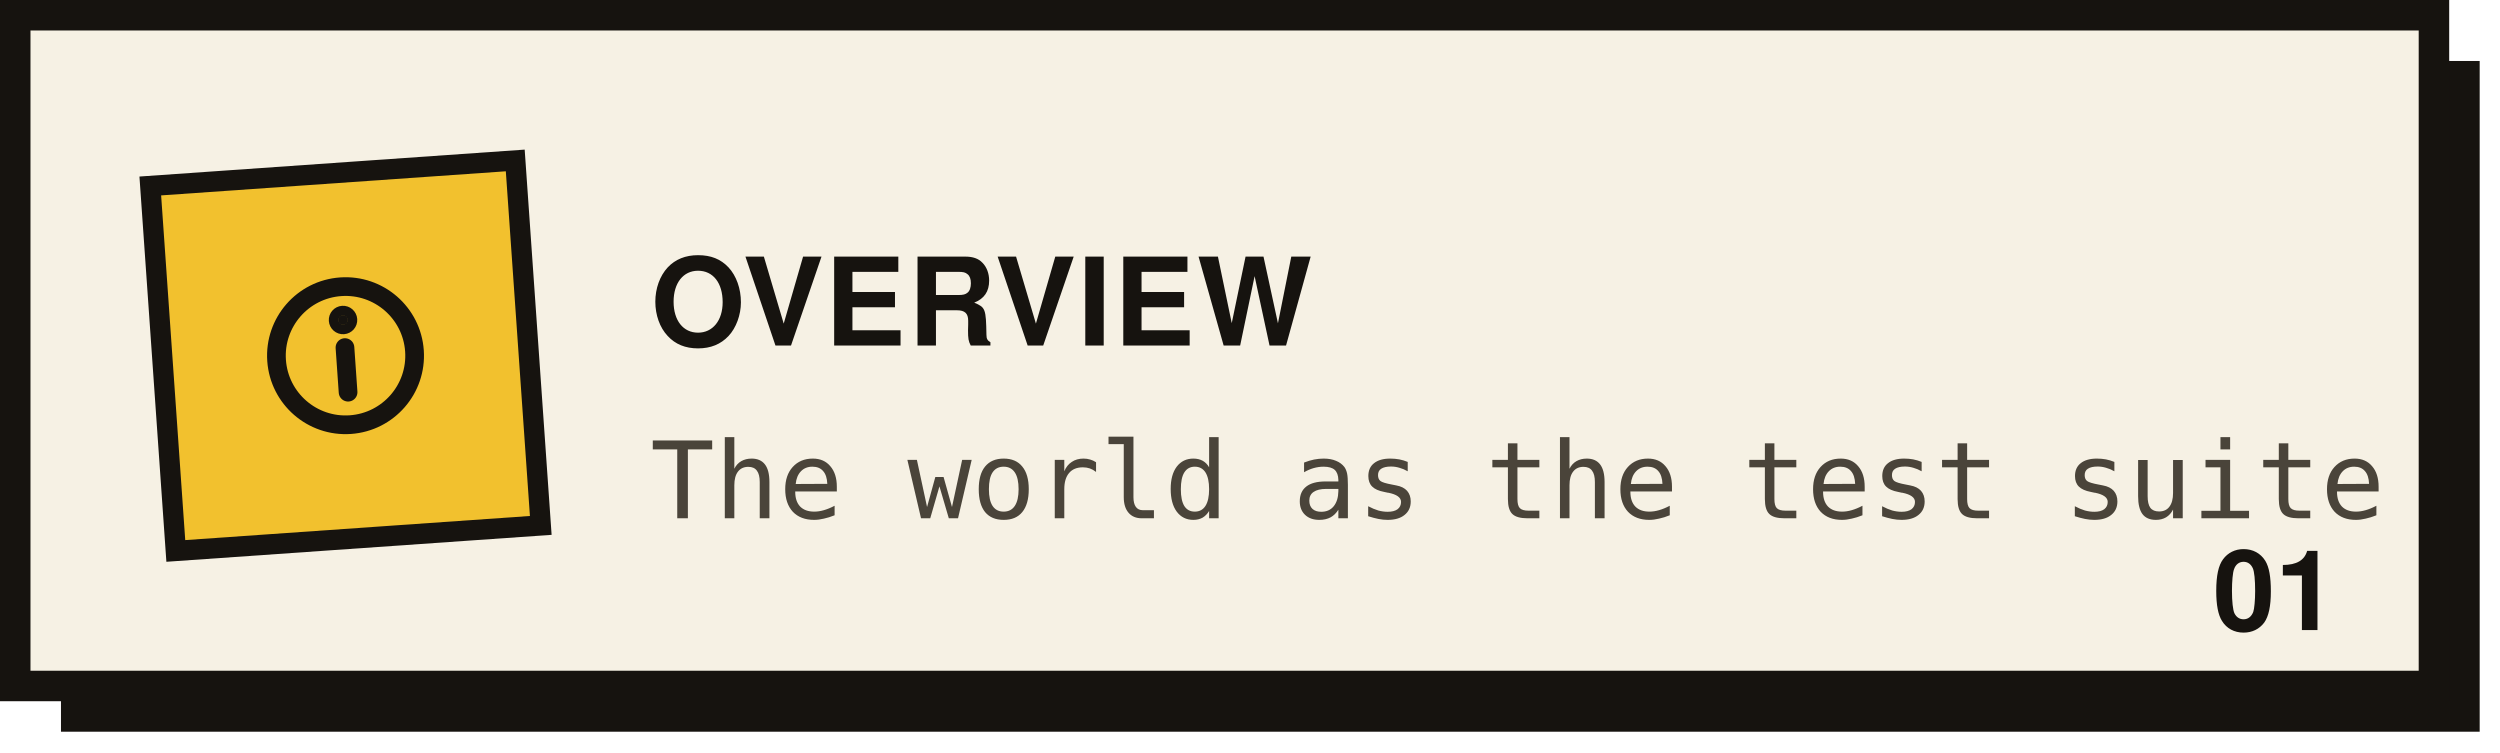
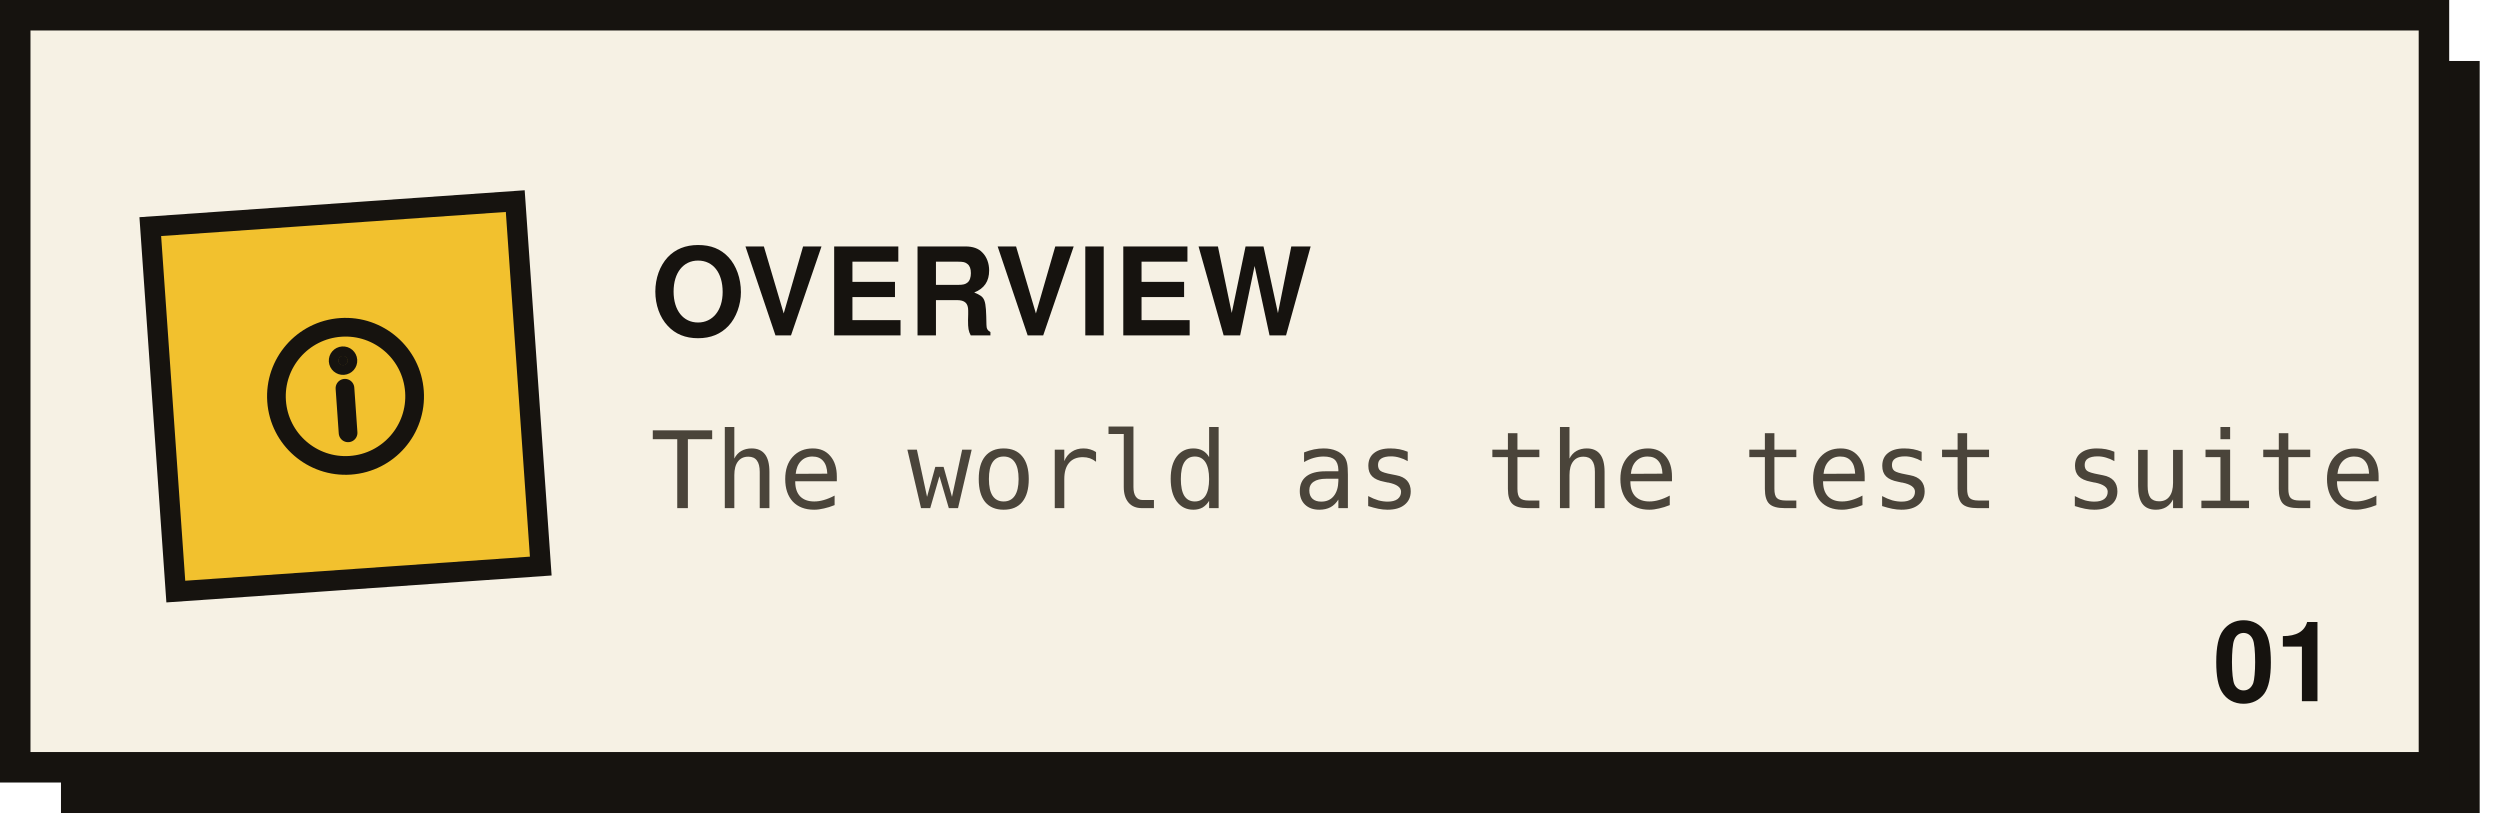
- <svg xmlns="http://www.w3.org/2000/svg" viewBox="0 0 246 74" width="246" height="74" role="img" aria-label="Overview: The world as the test suite">
-   <rect x="6" y="6" width="238" height="66" fill="#16130f" />
-   <rect x="1.5" y="1.5" width="238" height="66" fill="#f6f1e4" stroke="#16130f" stroke-width="3" />
-   <g transform="rotate(-4 34 35)">
-     <rect x="16" y="17" width="36" height="36" fill="#f2c12e" stroke="#16130f" stroke-width="2" />
-     <g transform="translate(24.4 25.4) scale(0.8)" fill="none" stroke="#16130f" stroke-width="2.3" stroke-linecap="round" stroke-linejoin="round">
+ <svg xmlns="http://www.w3.org/2000/svg" viewBox="0 0 246 82" width="246" height="82" role="img" aria-label="Overview: The world as the test suite">
+   <rect x="6" y="6" width="238" height="74" fill="#16130f" />
+   <rect x="1.5" y="1.5" width="238" height="74" fill="#f6f1e4" stroke="#16130f" stroke-width="3" />
+   <g transform="rotate(-4 34 39)">
+     <rect x="16" y="21" width="36" height="36" fill="#f2c12e" stroke="#16130f" stroke-width="2" />
+     <g transform="translate(24.4 29.4) scale(0.8)" fill="none" stroke="#16130f" stroke-width="2.3" stroke-linecap="round" stroke-linejoin="round">
      <circle cx="12" cy="12" r="8.5" />
      <path d="M12 11v5.5" />
      <circle cx="12" cy="7.6" r=".6" fill="#16130f" />
    </g>
  </g>
-   <text x="64" y="34" fill="#16130f" font-family="'Arial Black','Helvetica Neue',Helvetica,Arial,sans-serif" font-size="12" font-weight="900" letter-spacing=".2">OVERVIEW</text>
-   <text x="64" y="51" fill="#4a443a" font-family="'IBM Plex Mono',ui-monospace,SFMono-Regular,Menlo,Consolas,monospace" font-size="10.5">The world as the test suite</text>
-   <text x="230" y="62" fill="#16130f" font-family="'Arial Black','Helvetica Neue',Helvetica,Arial,sans-serif" font-size="11" font-weight="900" text-anchor="end">01</text>
+   <text x="64" y="33" fill="#16130f" font-family="'Arial Black','Helvetica Neue',Helvetica,Arial,sans-serif" font-size="12" font-weight="900" letter-spacing=".2">OVERVIEW</text>
+   <text x="64" y="50" fill="#4a443a" font-family="'IBM Plex Mono',ui-monospace,SFMono-Regular,Menlo,Consolas,monospace" font-size="10.5">The world as the test suite</text>
+   <text x="230" y="69" fill="#16130f" font-family="'Arial Black','Helvetica Neue',Helvetica,Arial,sans-serif" font-size="11" font-weight="900" text-anchor="end">01</text>
</svg>
